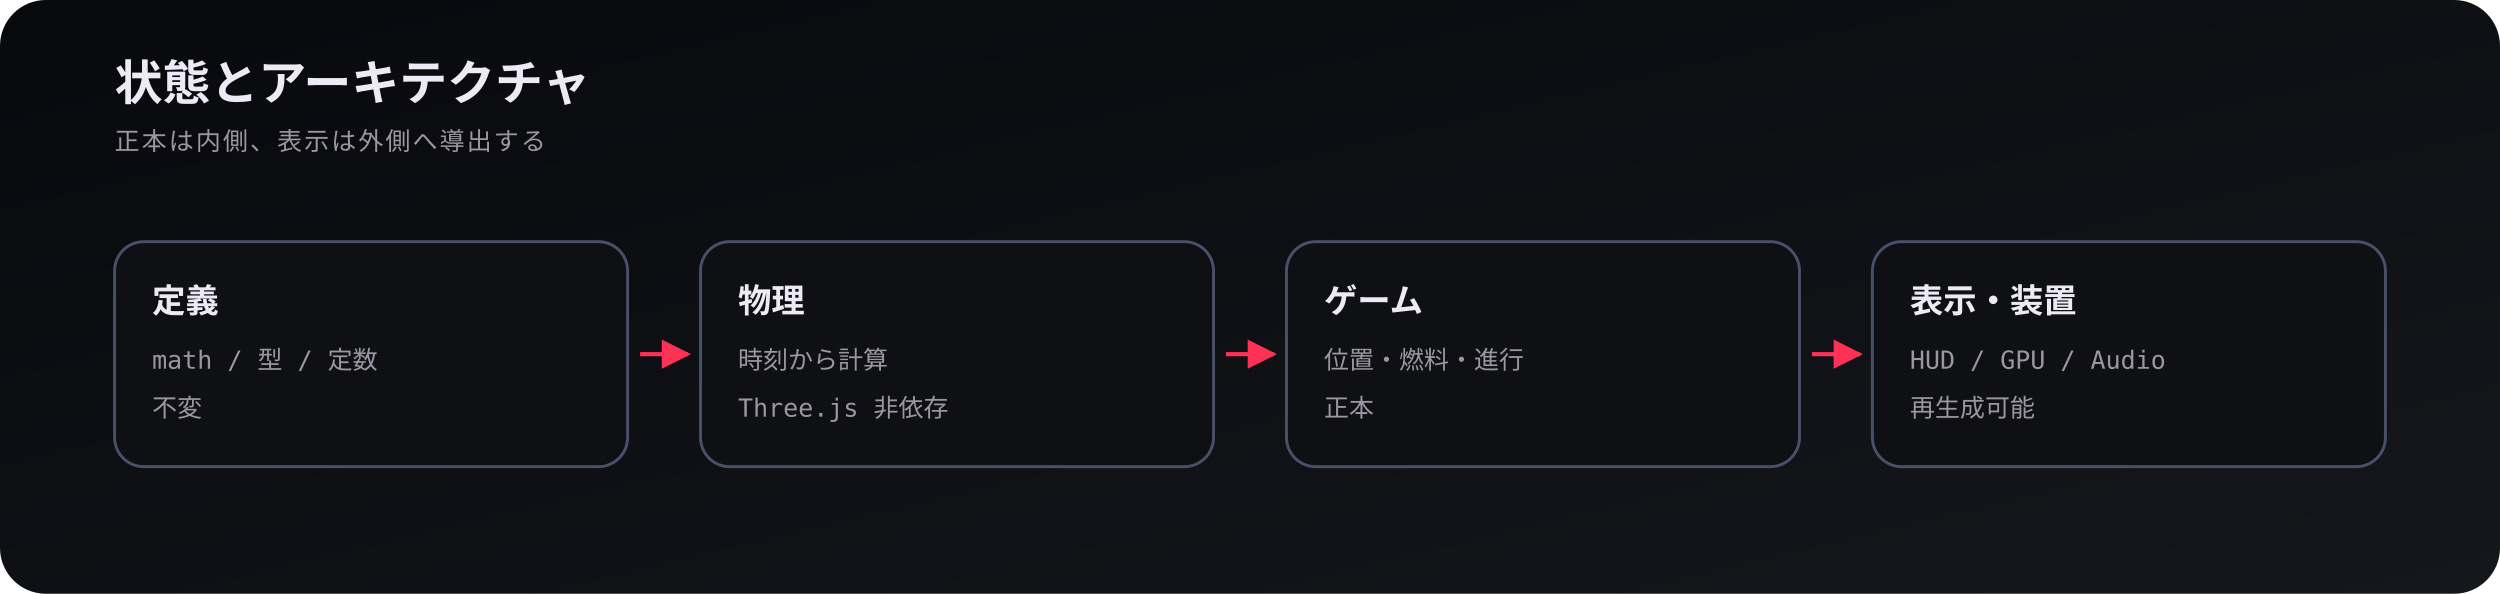
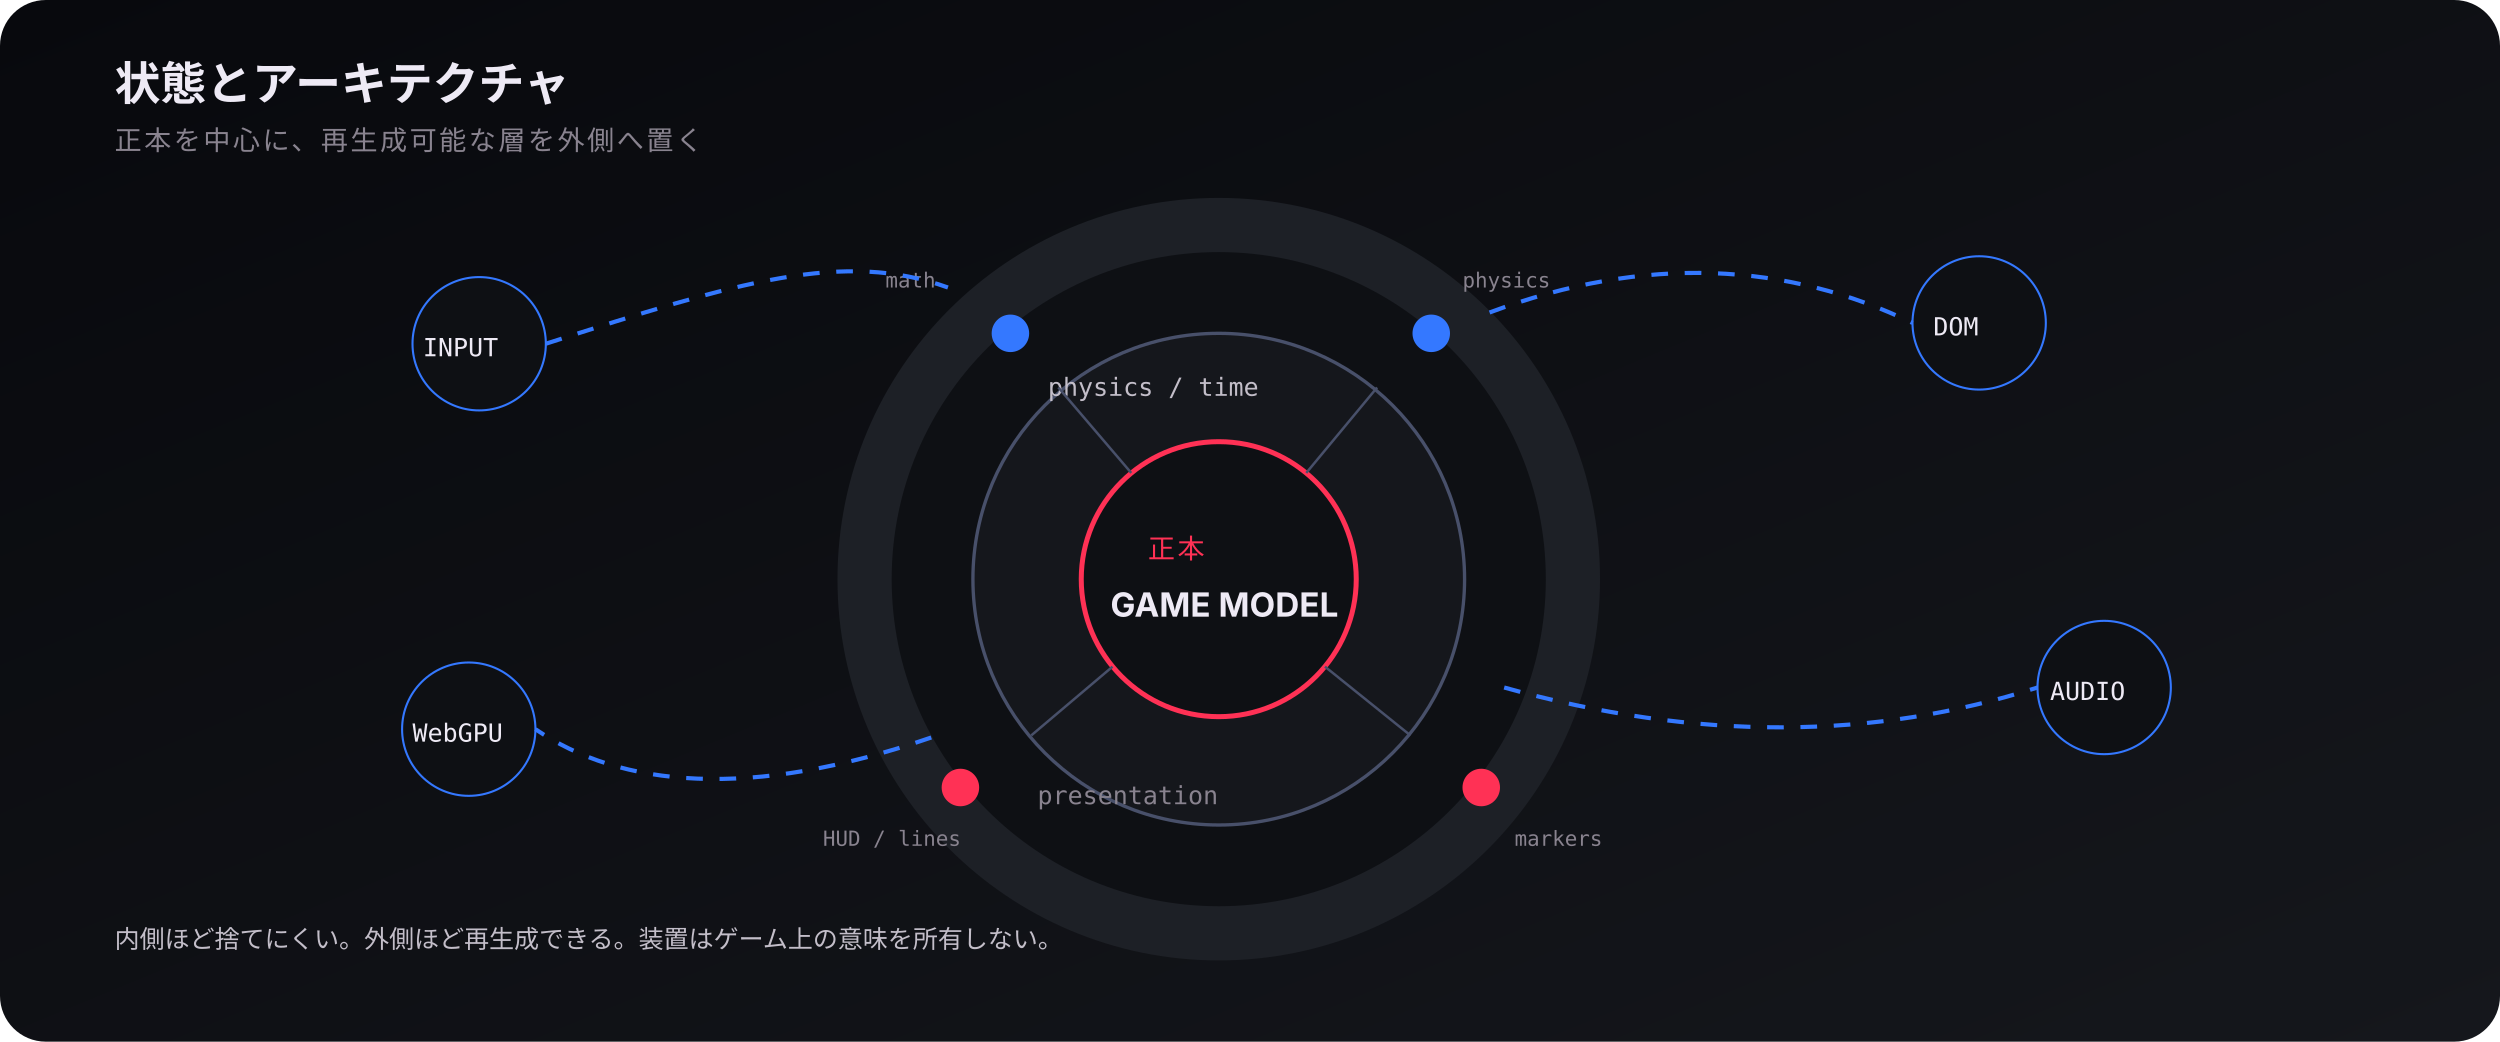
- <svg xmlns="http://www.w3.org/2000/svg" width="1200" height="285" viewBox="0 0 1200 285" role="img">
+ <svg xmlns="http://www.w3.org/2000/svg" width="1200" height="500" viewBox="0 0 1200 500" role="img">
  <defs>
    <style>
- .s{font-family:system-ui,-apple-system,"Hiragino Sans","Yu Gothic",sans-serif}.m{font-family:ui-monospace,SFMono-Regular,Menlo,Consolas,"Yu Gothic",monospace}
- .t{fill:#eeeaf5}.d{fill:#9b96a2}.a{fill:#ff3155}.b{fill:#3478ff}.box{fill:#0e1014;stroke:#48506a;stroke-width:1.4}.soft{fill:#15171c}
- .h{font-size:23px;font-weight:700}.k{font-size:12px;letter-spacing:1px}.v{font-size:16px;font-weight:650}.sm{font-size:12px}
- .line{fill:none;stroke:#89838f;stroke-width:1.6}.acc{fill:none;stroke:#ff3155;stroke-width:2}.sig{fill:none;stroke:#3478ff;stroke-width:2}
+ .m{font-family:ui-monospace,SFMono-Regular,Menlo,Consolas,"Yu Gothic",monospace}.s{font-family:system-ui,-apple-system,"Hiragino Sans","Yu Gothic",sans-serif}
+ .t{fill:#eeeaf5}.b{fill:#c3bec9}.d{fill:#89838f}.a{fill:#ff3155}.an{fill:#ff6b82}.sig{fill:#3478ff}
+ .stroke{fill:none;stroke:#89838f;stroke-width:1.6}.soft{fill:none;stroke:#48506a;stroke-width:1.2}.accent{fill:none;stroke:#ff3155;stroke-width:2.4}.blue{fill:none;stroke:#3478ff;stroke-width:2}.dash{stroke-dasharray:8 8}
+ .h{font-size:22px;font-weight:700}.k{font-size:13px;letter-spacing:1.2px}.v{font-size:16px;font-weight:650}.sm{font-size:12px}.xs{font-size:10px}
</style>
    <linearGradient id="bg" x1="0" y1="0" x2="1" y2="1">
      <stop stop-color="#08090d" />
      <stop offset="1" stop-color="#15171c" />
    </linearGradient>
-     <marker id="r" viewBox="0 0 10 10" refX="9" refY="5" markerWidth="7" markerHeight="7" orient="auto">
+     <radialGradient id="earth" cx=".35" cy=".28" r=".8">
+       <stop stop-color="#d6d6d0" />
+       <stop offset=".55" stop-color="#48506a" />
+       <stop offset="1" stop-color="#161a20" />
+     </radialGradient>
+     <radialGradient id="sun" cx=".35" cy=".35" r=".8">
+       <stop stop-color="#fff1f4" />
+       <stop offset=".28" stop-color="#ff6b82" />
+       <stop offset="1" stop-color="#ff3155" />
+     </radialGradient>
+     <filter id="glow">
+       <feGaussianBlur stdDeviation="5" result="b" />
+       <feMerge>
+         <feMergeNode in="b" />
+         <feMergeNode in="SourceGraphic" />
+       </feMerge>
+     </filter>
+     <marker id="ra" viewBox="0 0 10 10" refX="9" refY="5" markerWidth="7" markerHeight="7" orient="auto">
      <path d="M0 0L10 5 0 10Z" fill="#ff3155" />
    </marker>
-     <marker id="u" viewBox="0 0 10 10" refX="9" refY="5" markerWidth="7" markerHeight="7" orient="auto">
+     <marker id="ba" viewBox="0 0 10 10" refX="9" refY="5" markerWidth="7" markerHeight="7" orient="auto">
      <path d="M0 0L10 5 0 10Z" fill="#3478ff" />
    </marker>
  </defs>
-   <rect width="1200" height="285" rx="22" fill="url(#bg)" />
+   <rect width="1200" height="500" rx="22" fill="url(#bg)" />
  <text x="55" y="48" class="m t h">状態とアーキテクチャ</text>
-   <text x="55" y="72" class="m d k">正本は内側、表示は外側へ導出する</text>
-   <rect x="55" y="116" width="246.25" height="108" rx="14" class="box" />
-   <text x="73" y="150" class="s t v">定義</text>
-   <text x="73" y="177" class="m d sm">math / 型 / 定数</text>
-   <text x="73" y="200" class="m d sm">不変</text>
-   <rect x="336.25" y="116" width="246.25" height="108" rx="14" class="box" />
-   <text x="354.25" y="150" class="s t v">物理</text>
-   <text x="354.25" y="177" class="m d sm">時刻から計算</text>
-   <text x="354.25" y="200" class="m d sm">Three.js 非依存</text>
-   <rect x="617.5" y="116" width="246.25" height="108" rx="14" class="box" />
-   <text x="635.5" y="150" class="s t v">ゲーム</text>
-   <text x="635.5" y="177" class="m d sm">位置・燃料・進行</text>
-   <text x="635.5" y="200" class="m d sm">正本</text>
-   <rect x="898.75" y="116" width="246.25" height="108" rx="14" class="box" />
-   <text x="916.75" y="150" class="s t v">表示・装置</text>
-   <text x="916.75" y="177" class="m d sm">HUD / GPU / Audio</text>
-   <text x="916.75" y="200" class="m d sm">再生成可能</text>
-   <path d="M307.25 170H330.25" class="acc" marker-end="url(#r)" />
-   <path d="M588.5 170H611.5" class="acc" marker-end="url(#r)" />
-   <path d="M869.75 170H892.75" class="acc" marker-end="url(#r)" />
+   <text x="55" y="72" class="m d k">正本を中心に、再生成可能な層を外側へ置く</text>
+   <g transform="translate(585 278)">
+     <circle r="170" fill="#0e1014" stroke="#1d2026" stroke-width="26" />
+     <circle r="118" fill="#15171c" stroke="#48506a" stroke-width="1.6" />
+     <circle r="66" fill="#0e1014" stroke="#ff3155" stroke-width="2.4" />
+     <text x="-34" y="-10" class="m a k">正本</text>
+     <text x="-52" y="18" class="s t v">GAME MODEL</text>
+     <text x="-82" y="-88" class="m b sm">physics / time</text>
+     <text x="-87" y="108" class="m d sm">presentation</text>
+     <path d="M-42-51L-77-92M42-51L76-92M-51 42L-90 75M51 42L92 75" class="soft" />
+     <circle cx="-100" cy="-118" r="9" class="sig" />
+     <circle cx="102" cy="-118" r="9" class="sig" />
+     <circle cx="-124" cy="100" r="9" class="a" />
+     <circle cx="126" cy="100" r="9" class="a" />
+     <text x="-160" y="-140" class="m d xs">math</text>
+     <text x="117" y="-140" class="m d xs">physics</text>
+     <text x="-190" y="128" class="m d xs">HUD / lines</text>
+     <text x="142" y="128" class="m d xs">markers</text>
+   </g>
+   <g>
+     <circle cx="230" cy="165" r="32" fill="#0e1014" stroke="#3478ff" />
+     <text x="203" y="171" class="m t sm">INPUT</text>
+     <circle cx="950" cy="155" r="32" fill="#0e1014" stroke="#3478ff" />
+     <text x="928" y="161" class="m t sm">DOM</text>
+     <circle cx="1010" cy="330" r="32" fill="#0e1014" stroke="#3478ff" />
+     <text x="984" y="336" class="m t sm">AUDIO</text>
+     <circle cx="225" cy="350" r="32" fill="#0e1014" stroke="#3478ff" />
+     <text x="198" y="356" class="m t sm">WebGPU</text>
+     <path d="M262 165C355 135 405 120 455 138" class="blue dash" />
+     <path d="M715 150C790 122 858 126 918 155" class="blue dash" />
+     <path d="M722 330C815 356 900 355 978 330" class="blue dash" />
+     <path d="M447 354C360 384 298 378 257 350" class="blue dash" />
+   </g>
+   <text x="55" y="455" class="m b sm">内側ほど捨てにくい。外側ほど再生成できる。装置はゲーム上の意味を所有しない。</text>
</svg>
